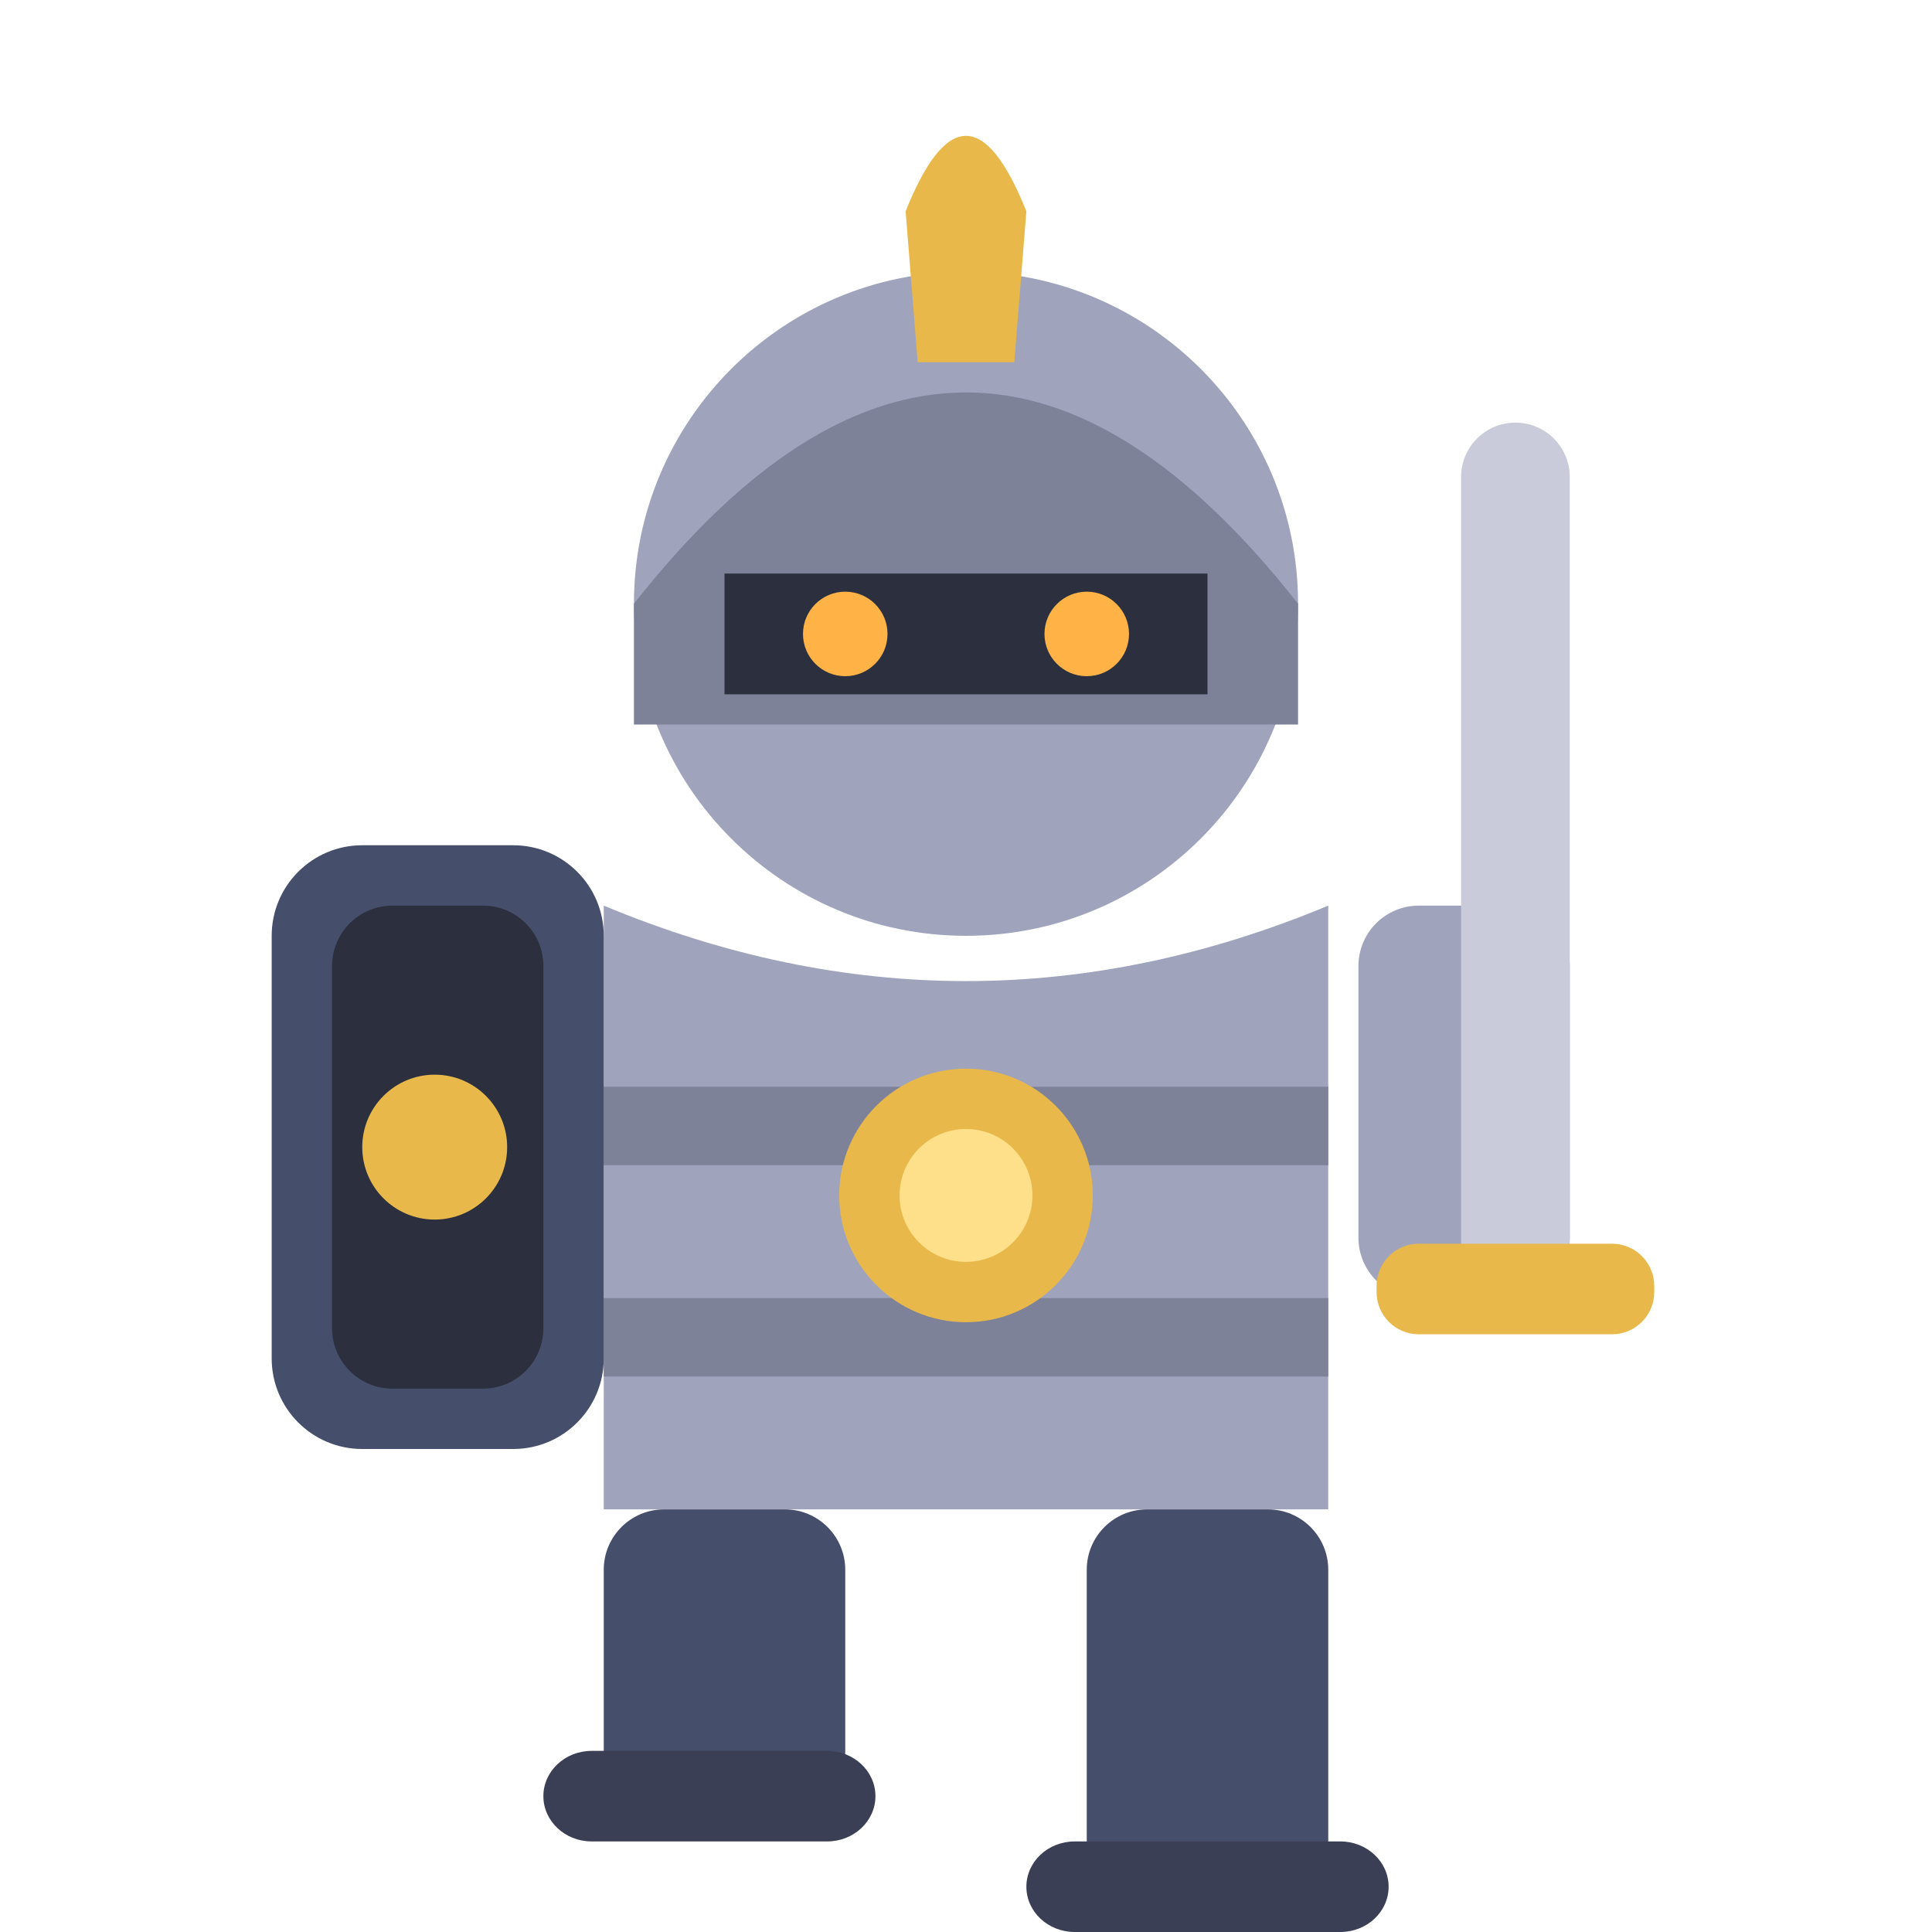
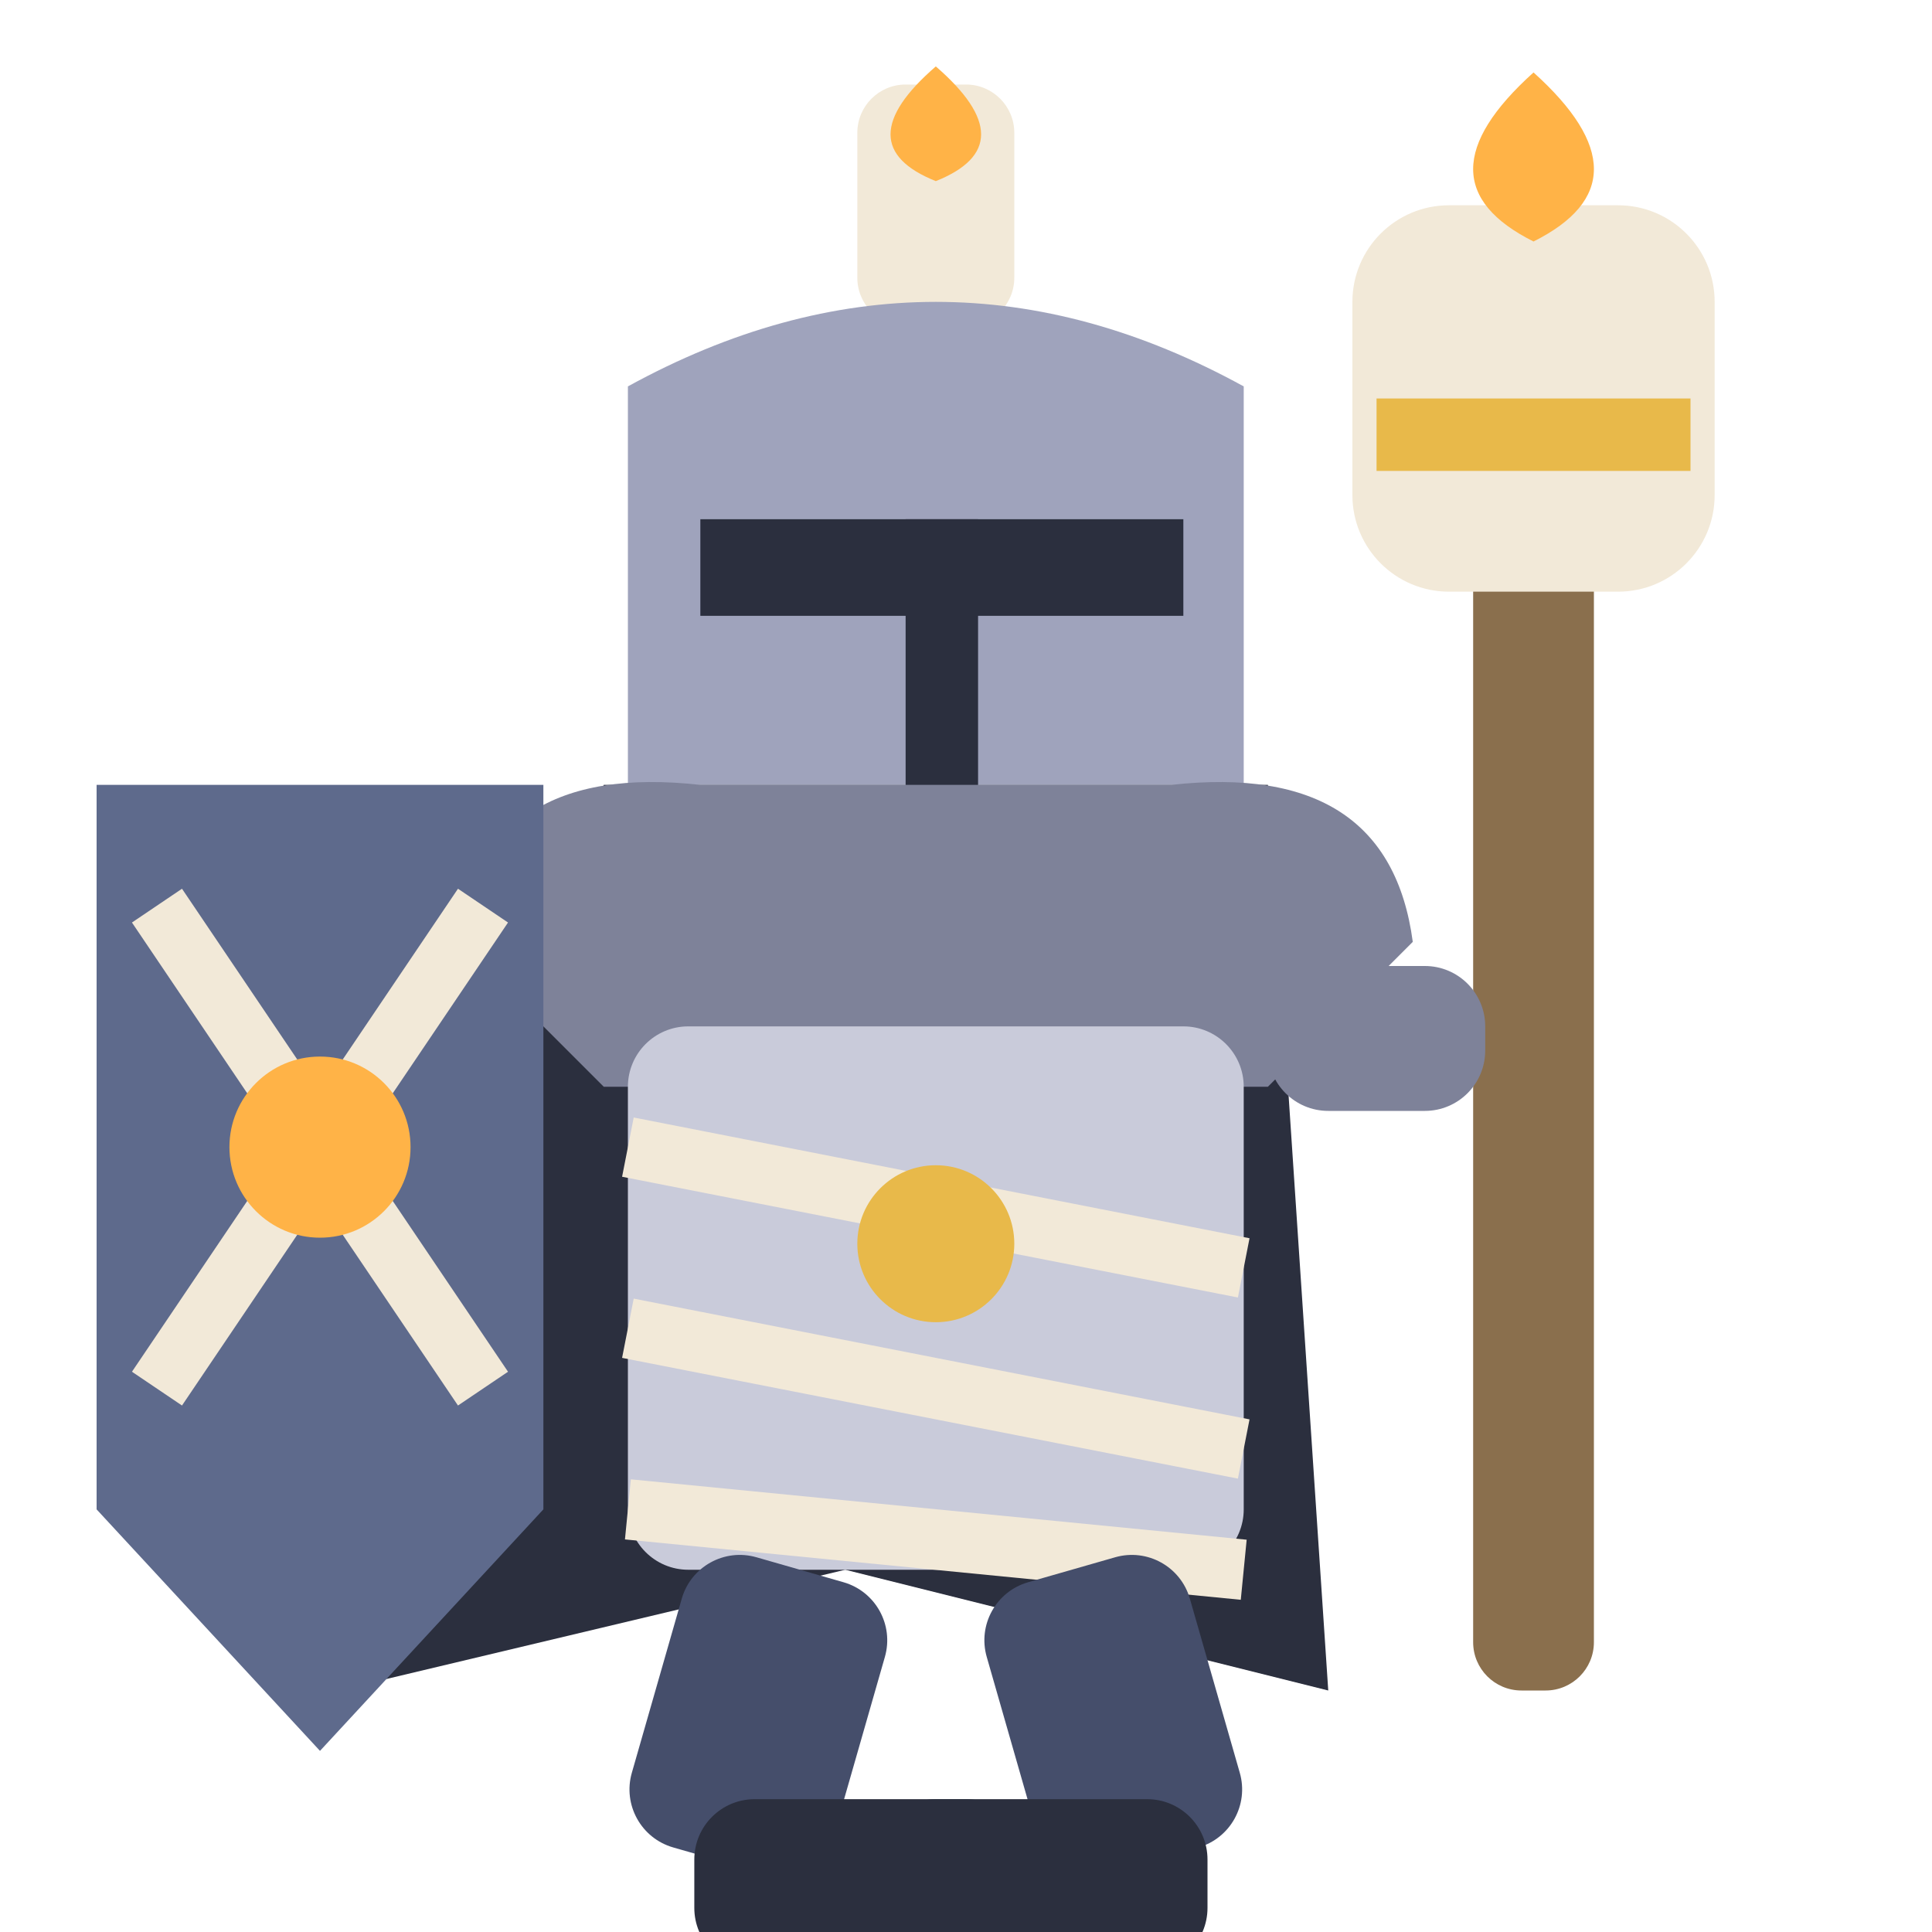
<svg xmlns="http://www.w3.org/2000/svg" viewBox="0 0 32 32">
-   <circle cx="16" cy="10" r="5.5" fill="#9FA3BC" />
-   <path d="M10.5,10 Q16,3 21.5,10 L21.5,12 L10.5,12 Z" fill="#7E8299" />
-   <path d="M15,3.5 Q16,1 17,3.5 L16.8,6 L15.2,6 Z" fill="#E8B94A" />
-   <rect x="12" y="9.5" width="8" height="2" fill="#2B2F3E" />
-   <circle cx="14" cy="10.5" r="0.7" fill="#FFB347" />
-   <circle cx="18" cy="10.5" r="0.7" fill="#FFB347" />
-   <path d="M10,15 L10,25 L22,25 L22,15 Q16,17.5 10,15 Z" fill="#9FA3BC" />
-   <rect x="10" y="18" width="12" height="1.3" fill="#7E8299" />
-   <rect x="10" y="21.5" width="12" height="1.3" fill="#7E8299" />
-   <circle cx="16" cy="19.8" r="2.1" fill="#E8B94A" />
-   <circle cx="16" cy="19.8" r="1.1" fill="#FFE08A" />
-   <rect x="4.5" y="14" width="5.5" height="10" rx="1.5" fill="#454E6B" />
-   <rect x="5.5" y="15" width="3.5" height="8" rx="1" fill="#2B2F3E" />
-   <circle cx="7.2" cy="19" r="1.2" fill="#E8B94A" />
-   <rect x="22.5" y="15" width="3.5" height="6.5" rx="1" fill="#9FA3BC" />
-   <rect x="24.2" y="7" width="1.8" height="15" rx="0.9" fill="#C9CBDA" />
-   <rect x="22.8" y="20.6" width="4.6" height="1.5" rx="0.7" fill="#E8B94A" />
-   <rect x="18" y="25" width="4" height="6.5" rx="1" fill="#454E6B" />
-   <rect x="10" y="25" width="4" height="5" rx="1" fill="#454E6B" />
-   <rect x="17" y="30.5" width="6" height="1.5" rx="0.8" fill="#3A3F55" />
-   <rect x="9" y="29" width="5.5" height="1.5" rx="0.8" fill="#3A3F55" />
+   <path d="M10,13 L5.6,28 L14,26 L22,28 L21,13 Z" fill="#2B2F3E" />
+   <rect x="14.2" y="1.4" width="2.6" height="4" rx="0.8" fill="#F2E9D8" />
+   <path d="M15.5,1.1 Q17,2.4 15.5,3 Q14,2.4 15.5,1.1 Z" fill="#FFB347" />
+   <path d="M10.4,13 L10.4,6.4 Q15.5,3.6 20.6,6.4 L20.6,13 Z" fill="#9FA3BC" />
+   <rect x="11.6" y="8.6" width="8" height="1.6" fill="#2B2F3E" />
+   <rect x="15" y="8.6" width="1.2" height="4.6" fill="#2B2F3E" />
+   <path d="M7.6,15.6 Q8,12.6 11.6,13 L19.4,13 Q23,12.6 23.4,15.6 L21,18 L10,18 Z" fill="#7E8299" />
+   <rect x="10.4" y="17" width="10.2" height="9" rx="1" fill="#C9CBDA" />
+   <path d="M10.4,19 L20.6,21 M10.4,22 L20.6,24 M10.4,25 L20.6,26" stroke="#F2E9D8" stroke-width="1" fill="none" />
+   <circle cx="15.5" cy="20.6" r="1.3" fill="#E8B94A" />
+   <path d="M1.6,13 L9,13 L9,25 L5.3,29 L1.6,25 Z" fill="#5E6A8C" />
+   <path d="M2.6,15 L8,23 M8,15 L2.6,23" stroke="#F2E9D8" stroke-width="1" fill="none" />
+   <circle cx="5.3" cy="19" r="1.5" fill="#FFB347" />
+   <rect x="24.4" y="7" width="2" height="21" rx="0.8" fill="#8A6F4D" />
+   <rect x="22.4" y="3.4" width="6" height="6.4" rx="1.6" fill="#F2E9D8" />
+   <path d="M25.4,1.2 Q27.4,3 25.4,4 Q23.4,3 25.4,1.2 Z" fill="#FFB347" />
+   <rect x="22.8" y="6.6" width="5.2" height="1.2" fill="#E8B94A" />
+   <rect x="21" y="16" width="3.6" height="2.4" rx="1" fill="#7E8299" />
+   <rect x="11.5" y="26" width="3.5" height="5" rx="1" fill="#454E6B" transform="rotate(16 13.25 26)" />
+   <rect x="16" y="26" width="3.5" height="5" rx="1" fill="#454E6B" transform="rotate(-16 17.75 26)" />
+   <rect x="11.5" y="29.8" width="5.5" height="2.8" rx="1" fill="#2B2F3E" />
+   <rect x="14.5" y="29.8" width="5.5" height="2.8" rx="1" fill="#2B2F3E" />
</svg>
